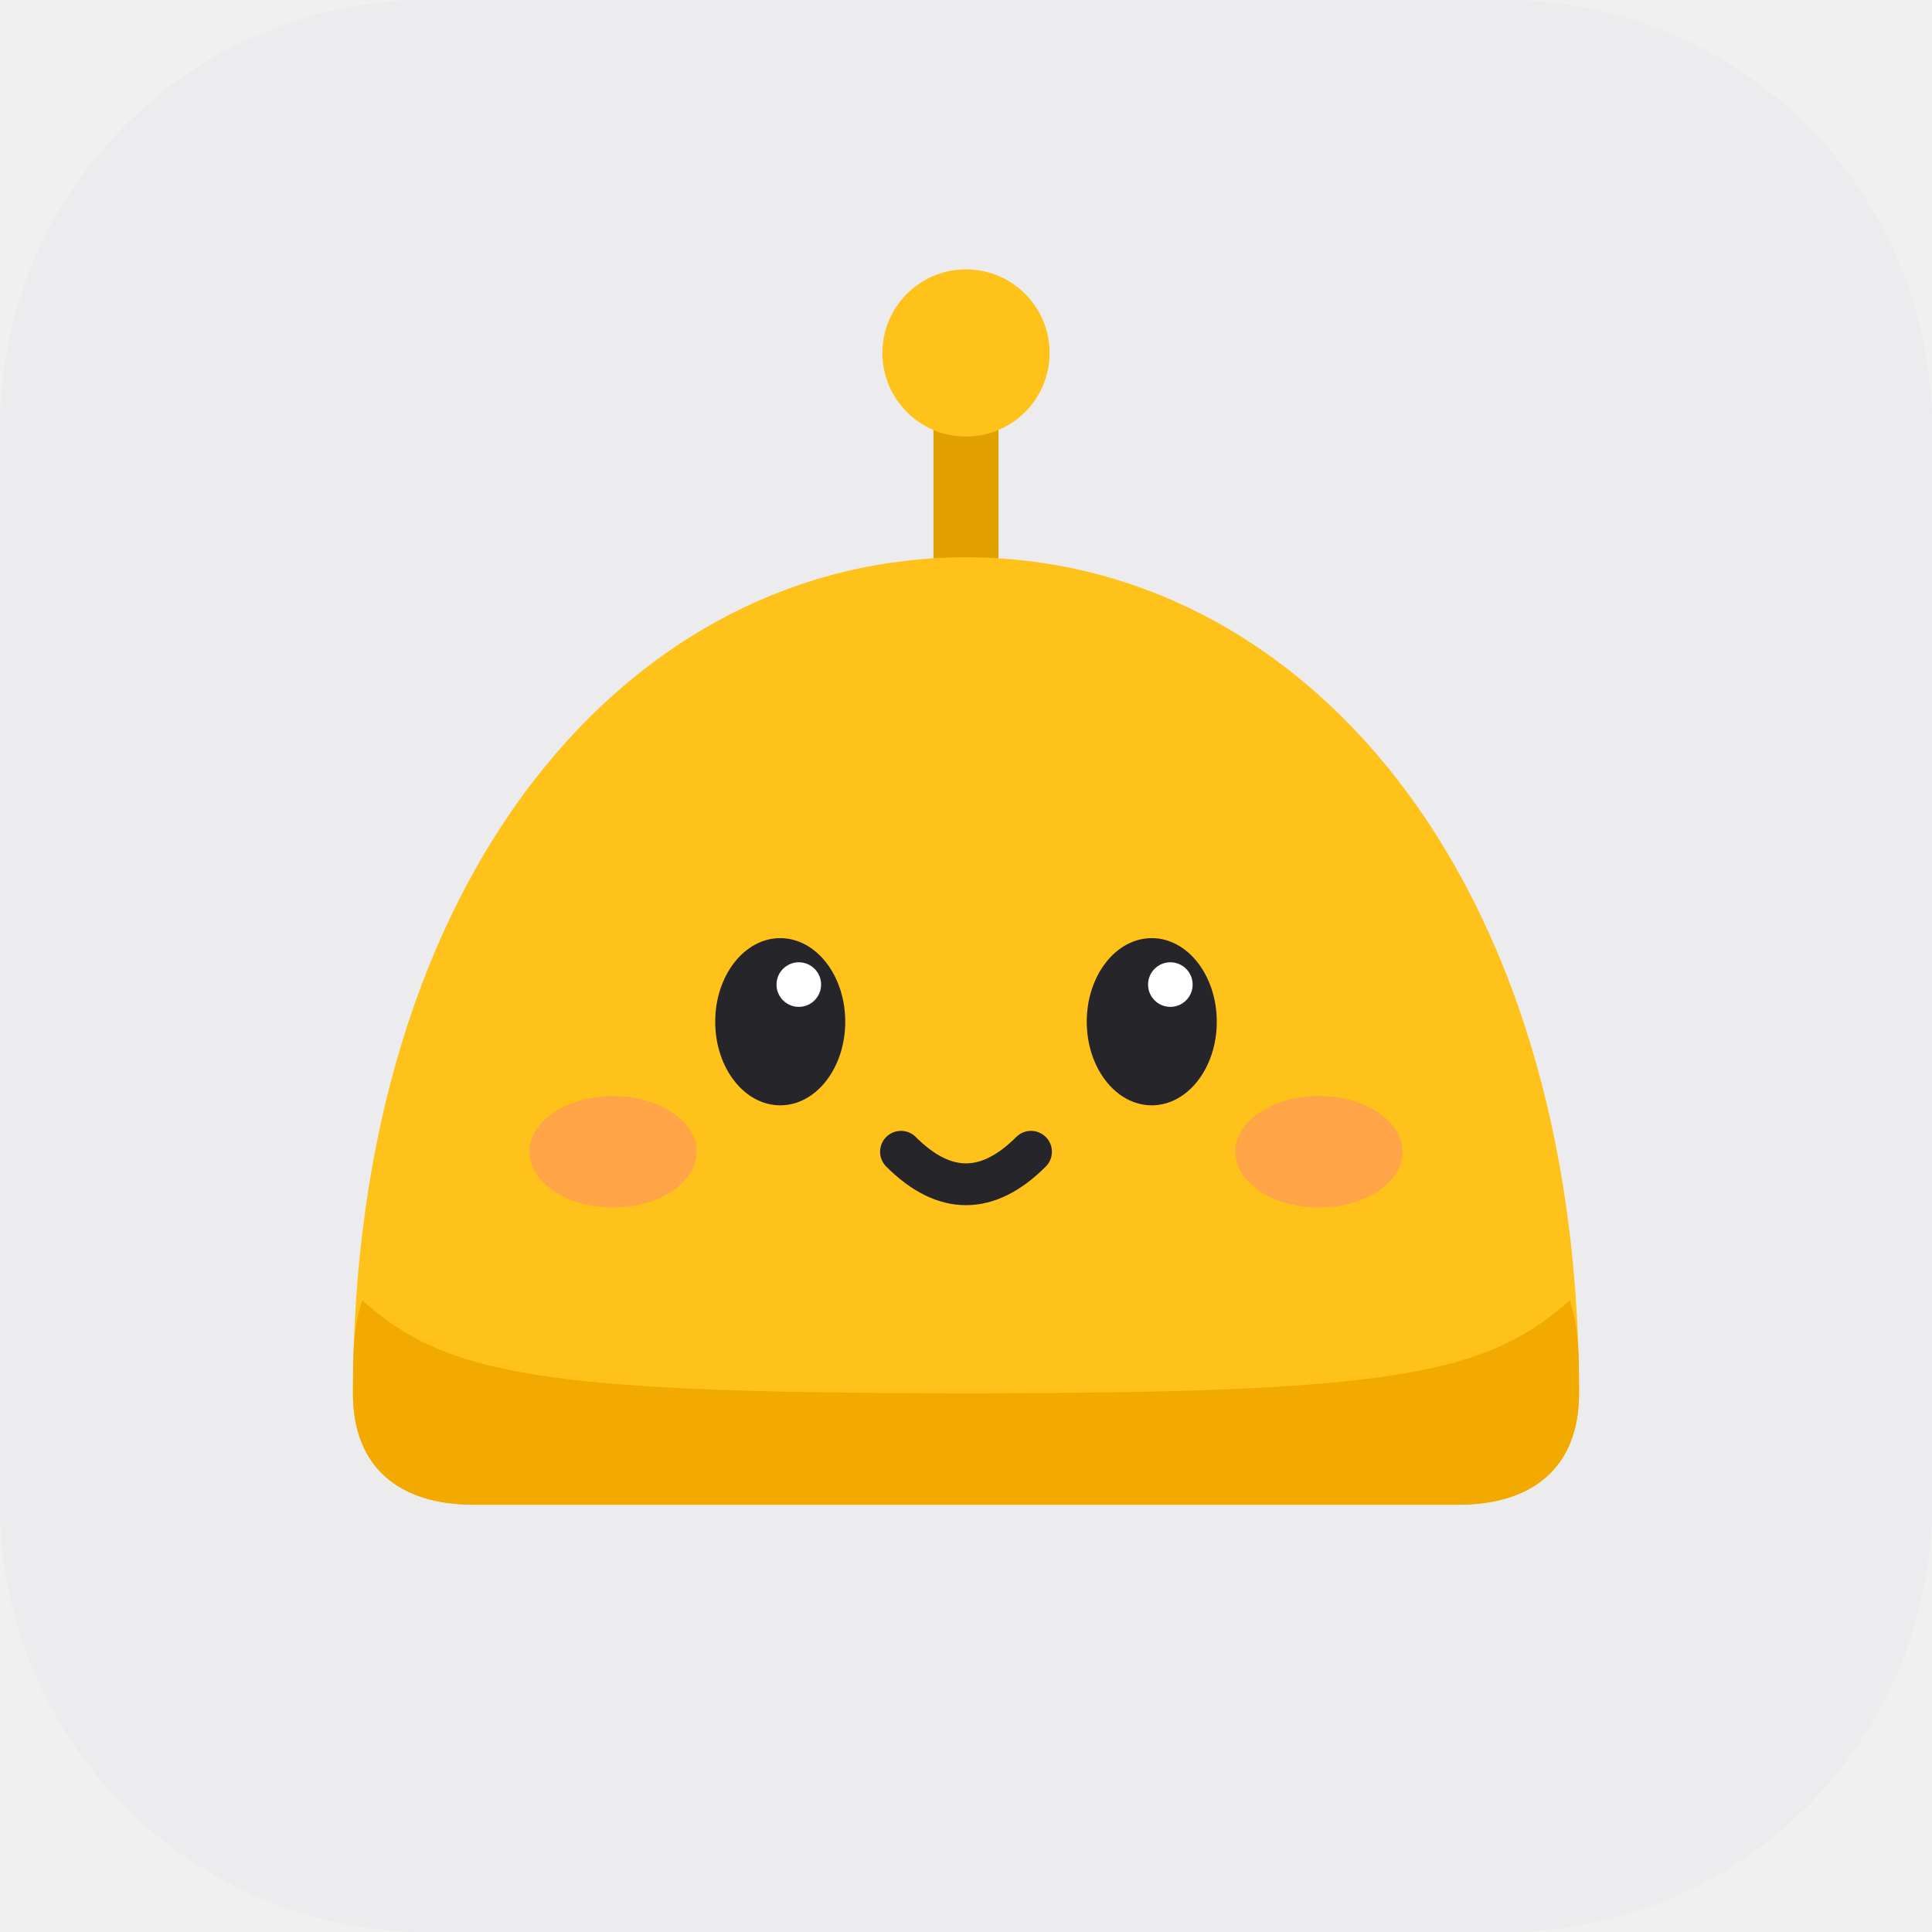
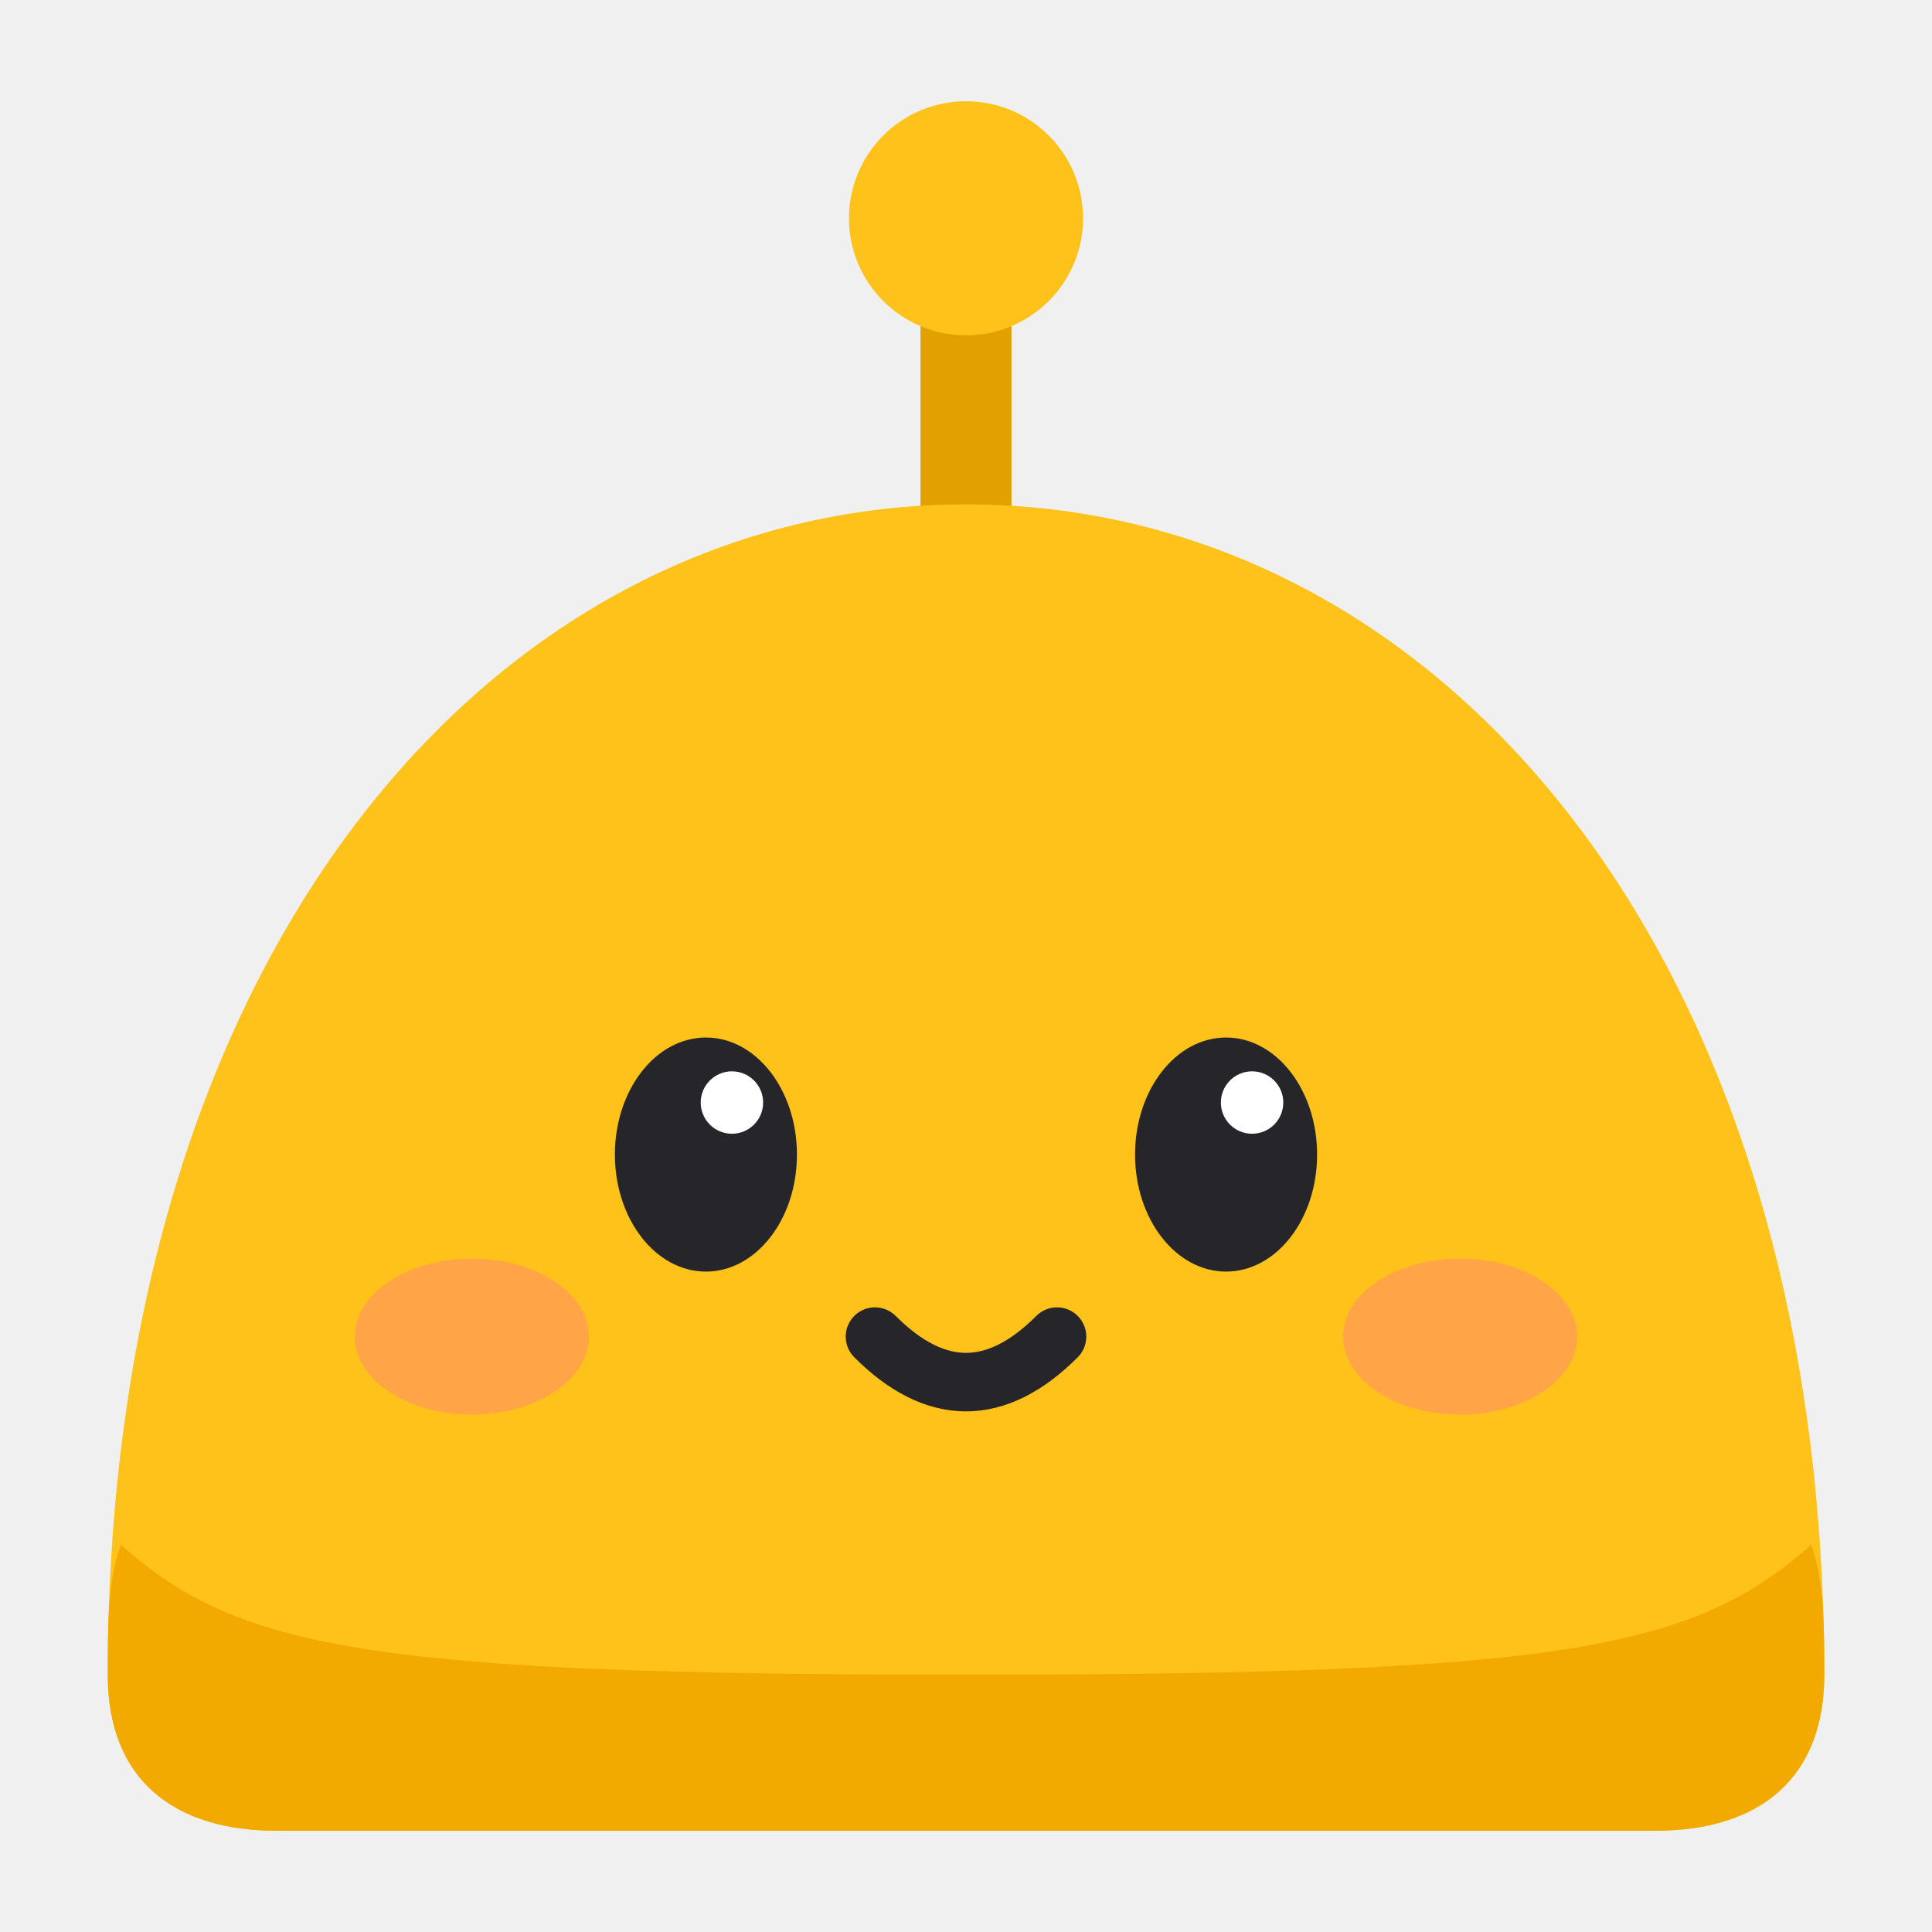
<svg xmlns="http://www.w3.org/2000/svg" viewBox="0 0 208 208" width="208" height="208">
-   <rect width="208" height="208" rx="46" fill="#ECECEF" />
-   <path d="M104 60V42" stroke="#E3A100" stroke-width="7" stroke-linecap="round" />
-   <circle cx="104" cy="38" r="9" fill="#FFC21A" />
-   <path d="M38 150C38 94 68 60 104 60S170 94 170 150C170 158 165 162 157 162H51C43 162 38 158 38 150Z" fill="#FFC21A" />
-   <path d="M38 150C38 158 43 162 51 162H157C165 162 170 158 170 150C170 146 170 143 169 140C160 148 150 150 104 150S48 148 39 140C38 143 38 146 38 150Z" fill="#F2A900" />
-   <ellipse cx="66" cy="124" rx="9" ry="6" fill="#FF8C6B" opacity="0.55" />
-   <ellipse cx="142" cy="124" rx="9" ry="6" fill="#FF8C6B" opacity="0.55" />
-   <ellipse cx="84" cy="110" rx="7" ry="9" fill="#26262A" />
-   <ellipse cx="124" cy="110" rx="7" ry="9" fill="#26262A" />
-   <circle cx="86" cy="106" r="2.4" fill="#FFF" />
-   <circle cx="126" cy="106" r="2.4" fill="#FFF" />
-   <path d="M97 124Q104 131 111 124" fill="none" stroke="#26262A" stroke-width="4.5" stroke-linecap="round" />
+   <g transform="translate(104 104) scale(1.4) translate(-104 -95.5)">
+     <path d="M104 60V42" stroke="#E3A100" stroke-width="7" stroke-linecap="round" />
+     <circle cx="104" cy="38" r="9" fill="#FFC21A" />
+     <path d="M38 150C38 94 68 60 104 60S170 94 170 150C170 158 165 162 157 162H51C43 162 38 158 38 150Z" fill="#FFC21A" />
+     <path d="M38 150C38 158 43 162 51 162H157C165 162 170 158 170 150C170 146 170 143 169 140C160 148 150 150 104 150S48 148 39 140C38 143 38 146 38 150Z" fill="#F2A900" />
+     <ellipse cx="66" cy="124" rx="9" ry="6" fill="#FF8C6B" opacity="0.55" />
+     <ellipse cx="142" cy="124" rx="9" ry="6" fill="#FF8C6B" opacity="0.55" />
+     <ellipse cx="84" cy="110" rx="7" ry="9" fill="#26262A" />
+     <ellipse cx="124" cy="110" rx="7" ry="9" fill="#26262A" />
+     <circle cx="86" cy="106" r="2.4" fill="#FFF" />
+     <circle cx="126" cy="106" r="2.4" fill="#FFF" />
+     <path d="M97 124Q104 131 111 124" fill="none" stroke="#26262A" stroke-width="4.5" stroke-linecap="round" />
+   </g>
</svg>
